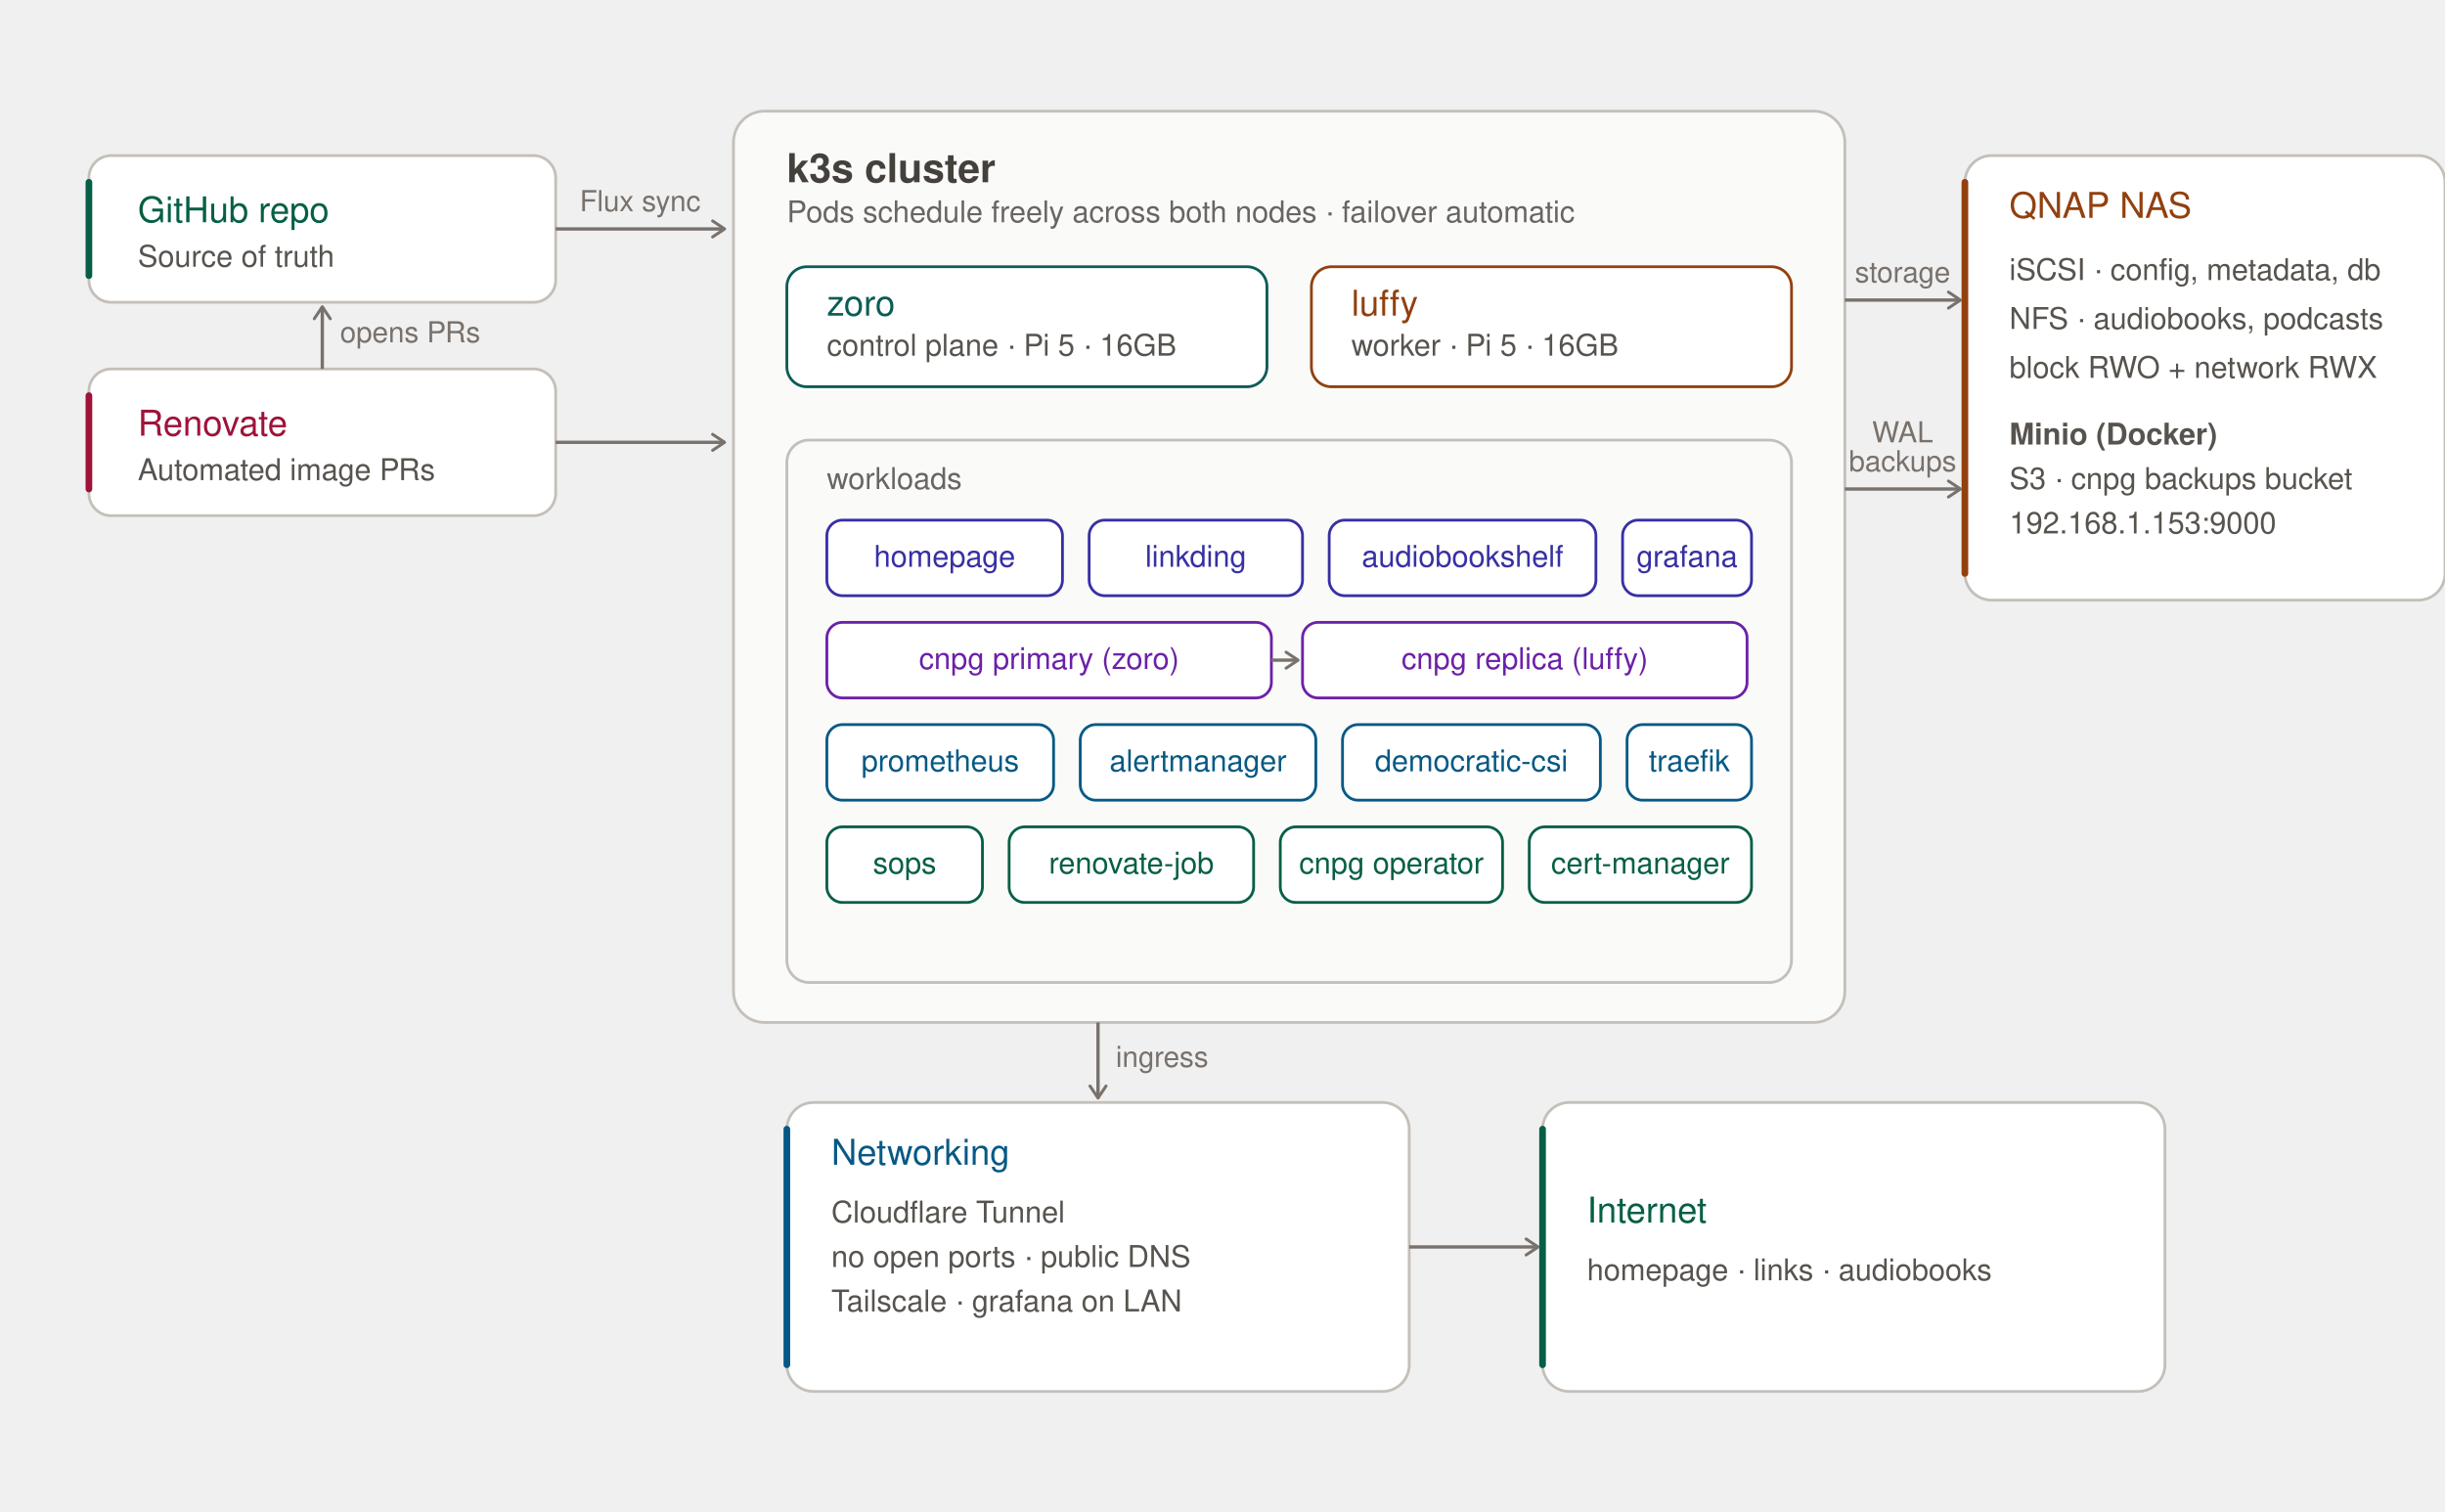
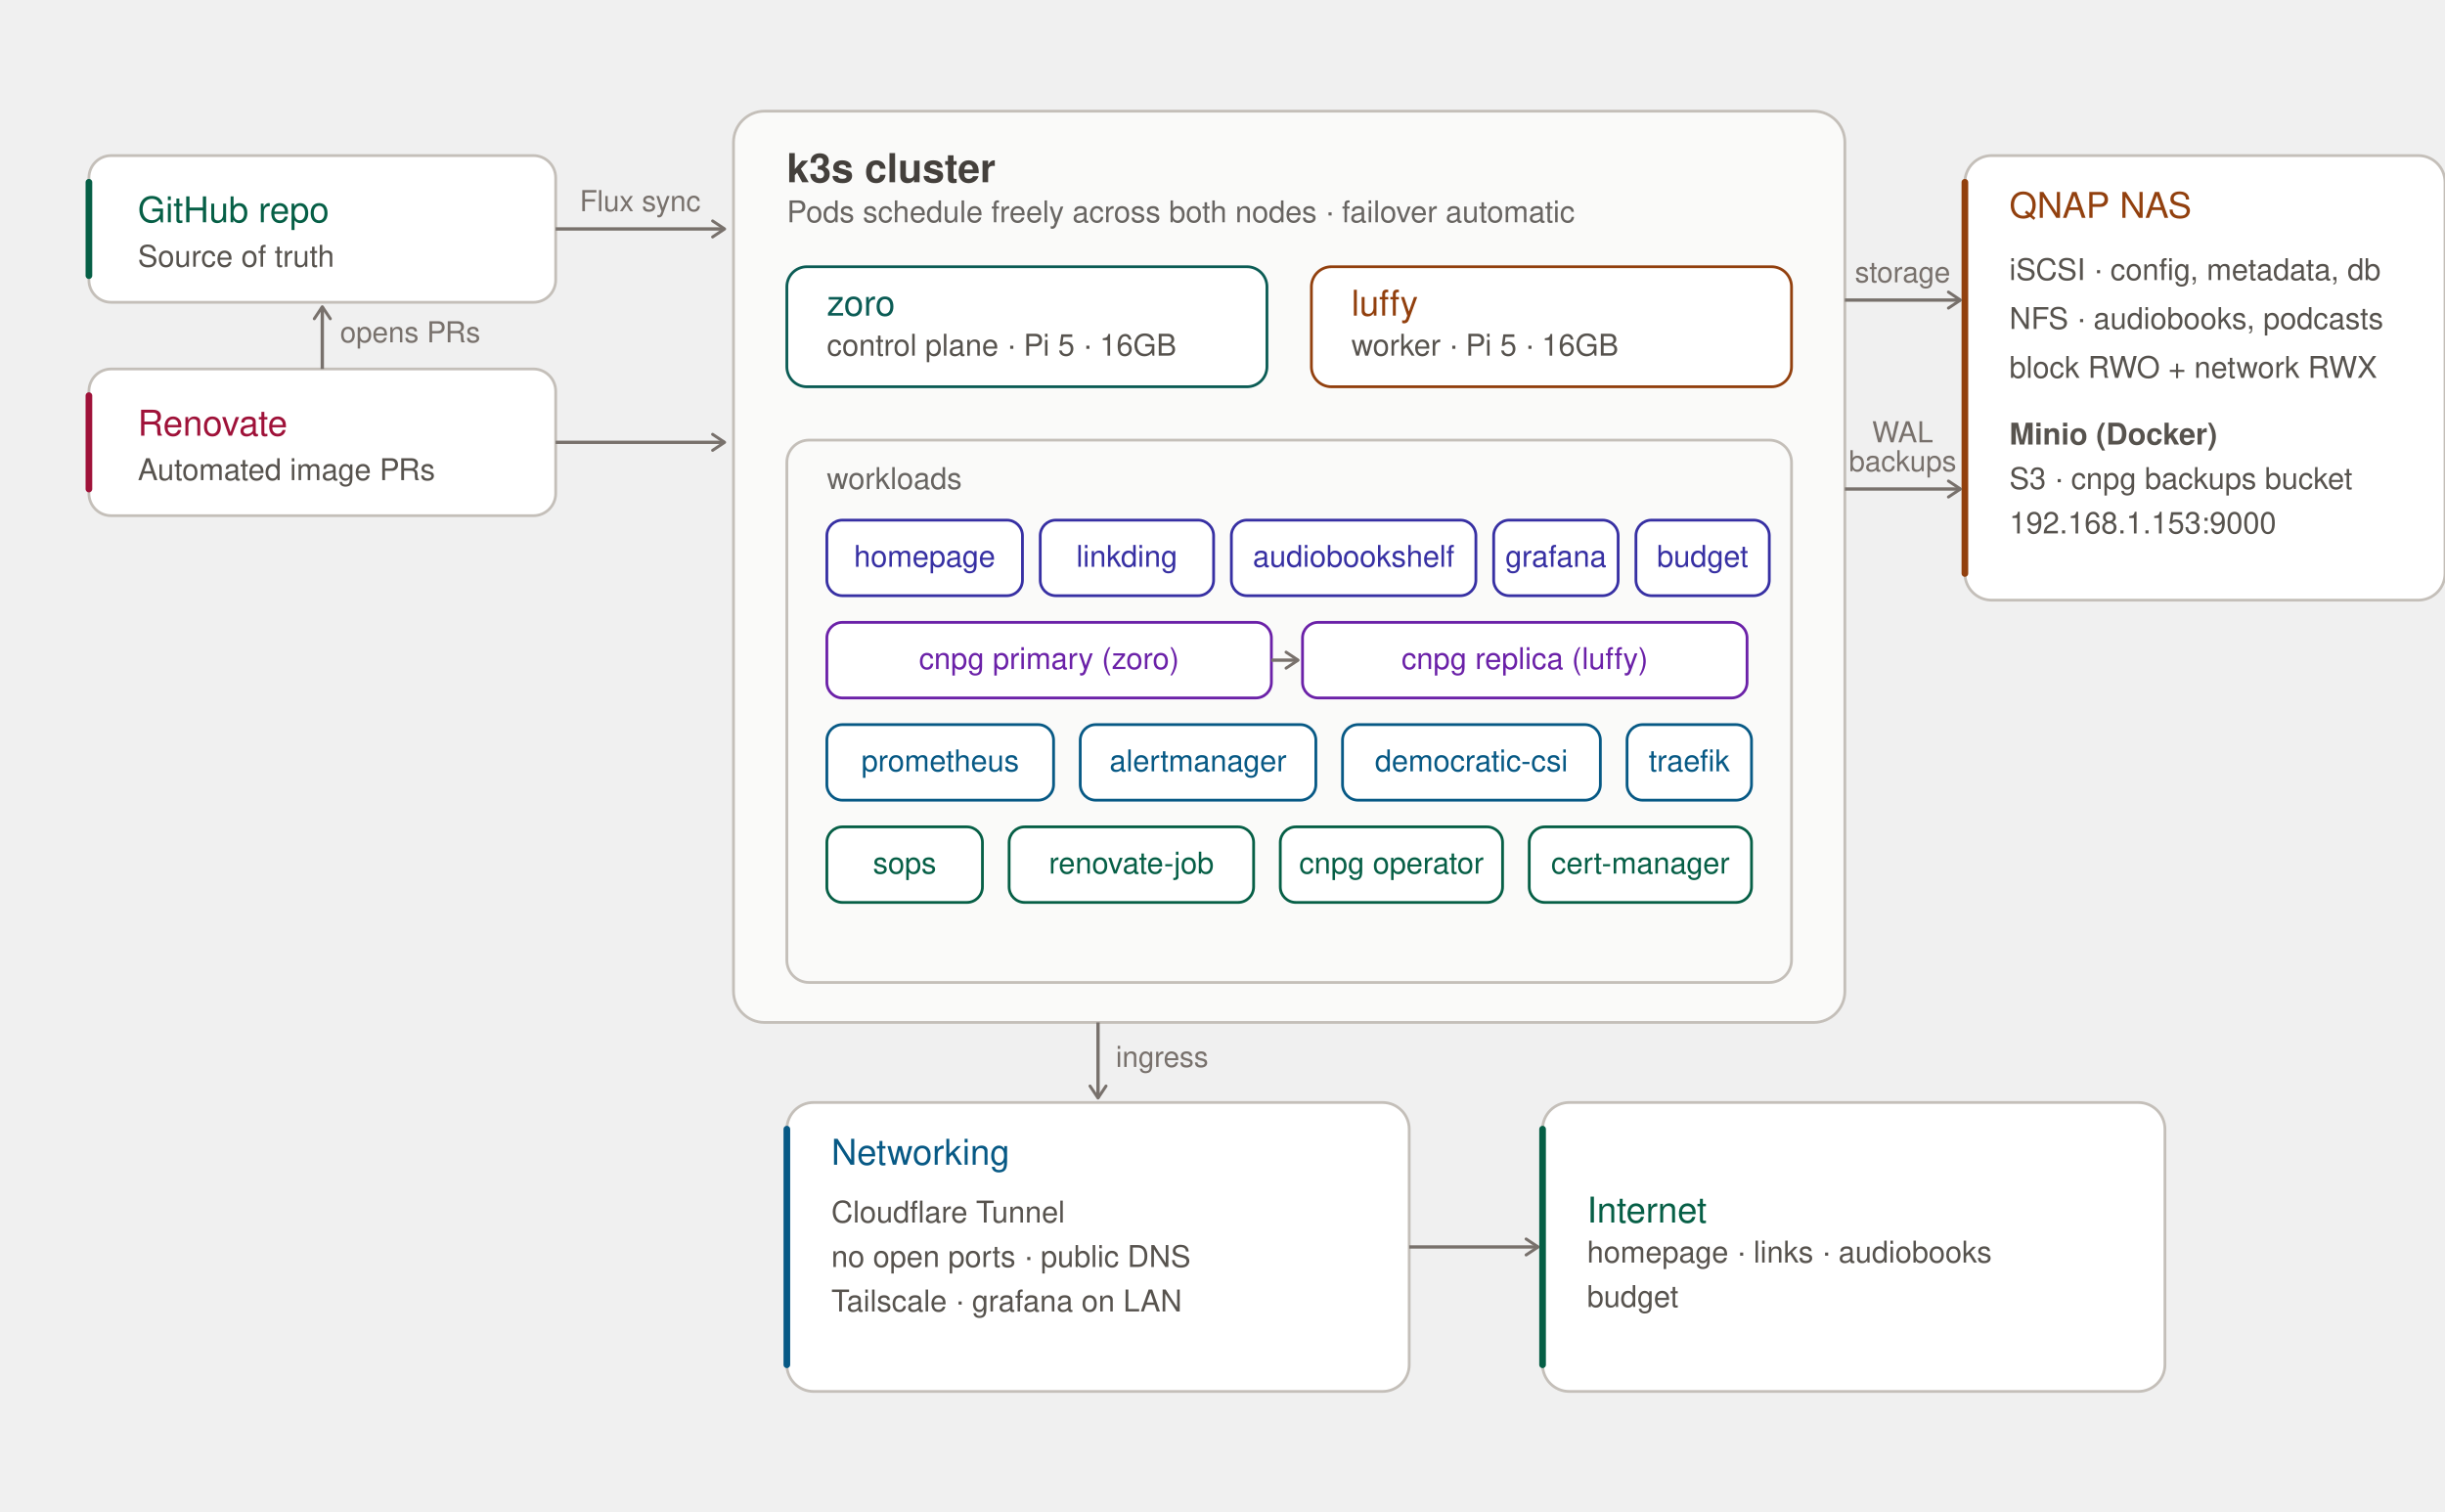
<svg xmlns="http://www.w3.org/2000/svg" width="1100" height="680" viewBox="0 0 1100 680">
  <style>
  text { font-family: -apple-system, BlinkMacSystemFont, "Segoe UI", Helvetica, Arial, sans-serif; }
  .h { font-size: 18px; font-weight: 600; }
  .lbl { font-size: 16px; font-weight: 500; }
  .s { font-size: 13.5px; }
  .region { fill: #FAFAF9; stroke: #C4BFB9; stroke-width: 1.25; }
  .region-t { fill: #44403C; }
  .card { fill: #FFFFFF; stroke-width: 1.25; }
  .card-sub { fill: #57534E; }
  .accent-bar { stroke-width: 3; stroke-linecap: round; }
  .teal { stroke: #0B5C55; } .teal-t { fill: #0B5C55; }
  .indigo { stroke: #3730A3; } .indigo-t { fill: #3730A3; }
  .amber { stroke: #92400E; } .amber-t { fill: #92400E; }
  .sky { stroke: #075985; } .sky-t { fill: #075985; }
  .rose { stroke: #9F1239; } .rose-t { fill: #9F1239; }
  .emerald { stroke: #065F46; } .emerald-t { fill: #065F46; }
  .violet { stroke: #6B21A8; } .violet-t { fill: #6B21A8; }
  .card-border { stroke: #C4BFB9; }
  .arr { stroke: #78716C; stroke-width: 1.5; fill: none; }
  .arr-lbl { fill: #78716C; font-size: 13px; }

  @media (prefers-color-scheme: dark) {
    .region { fill: #1C1917; stroke: #292524; }
    .region-t { fill: #A8A29E; }
    .card { fill: #292524; }
    .card-sub { fill: #A8A29E; }
    .teal { stroke: #2DD4BF; } .teal-t { fill: #2DD4BF; }
    .indigo { stroke: #A5B4FC; } .indigo-t { fill: #A5B4FC; }
    .amber { stroke: #FBBF24; } .amber-t { fill: #FBBF24; }
    .sky { stroke: #7DD3FC; } .sky-t { fill: #7DD3FC; }
    .rose { stroke: #FDA4AF; } .rose-t { fill: #FDA4AF; }
    .emerald { stroke: #6EE7B7; } .emerald-t { fill: #6EE7B7; }
    .violet { stroke: #D8B4FE; } .violet-t { fill: #D8B4FE; }
    .card-border { stroke: #44403C; }
    .arr { stroke: #57534E; }
    .arr-lbl { fill: #78716C; }
  }
</style>
  <defs>
    <marker id="ah" viewBox="0 0 10 10" refX="8" refY="5" markerWidth="6" markerHeight="6" orient="auto-start-reverse">
      <path d="M2 1L8 5L2 9" fill="none" stroke="context-stroke" stroke-width="1.5" stroke-linecap="round" stroke-linejoin="round" />
    </marker>
  </defs>
  <rect class="card card-border" x="40" y="70" width="210" height="66" rx="10" />
  <line class="accent-bar emerald" x1="40" y1="82" x2="40" y2="124" />
  <text class="lbl emerald-t" x="62" y="100">GitHub repo</text>
  <text class="s card-sub" x="62" y="120">Source of truth</text>
  <rect class="card card-border" x="40" y="166" width="210" height="66" rx="10" />
  <line class="accent-bar rose" x1="40" y1="178" x2="40" y2="220" />
  <text class="lbl rose-t" x="62" y="196">Renovate</text>
  <text class="s card-sub" x="62" y="216">Automated image PRs</text>
  <line class="arr" x1="145" y1="166" x2="145" y2="138" marker-end="url(#ah)" />
  <text class="arr-lbl" x="153" y="154">opens PRs</text>
  <line class="arr" x1="250" y1="103" x2="326" y2="103" marker-end="url(#ah)" />
  <text class="arr-lbl" x="288" y="95" text-anchor="middle">Flux sync</text>
  <line class="arr" x1="250" y1="199" x2="326" y2="199" marker-end="url(#ah)" />
  <rect class="region" x="330" y="50" width="500" height="410" rx="14" />
  <text class="h region-t" x="354" y="82">k3s cluster</text>
  <text class="s region-t" x="354" y="100" opacity="0.8">Pods schedule freely across both nodes · failover automatic</text>
  <rect class="card teal" x="354" y="120" width="216" height="54" rx="9" stroke-width="1.25" />
  <text class="lbl teal-t" x="372" y="142">zoro</text>
  <text class="s card-sub" x="372" y="160">control plane · Pi 5 · 16GB</text>
  <rect class="card amber" x="590" y="120" width="216" height="54" rx="9" stroke-width="1.25" />
  <text class="lbl amber-t" x="608" y="142">luffy</text>
  <text class="s card-sub" x="608" y="160">worker · Pi 5 · 16GB</text>
  <rect class="region" x="354" y="198" width="452" height="244" rx="10" />
  <text class="s region-t" x="372" y="220" opacity="0.8">workloads</text>
-   <rect class="card indigo" x="372" y="234" width="106" height="34" rx="7" stroke-width="1" />
-   <text class="s indigo-t" x="425" y="255" text-anchor="middle">homepage</text>
-   <rect class="card indigo" x="490" y="234" width="96" height="34" rx="7" stroke-width="1" />
-   <text class="s indigo-t" x="538" y="255" text-anchor="middle">linkding</text>
-   <rect class="card indigo" x="598" y="234" width="120" height="34" rx="7" stroke-width="1" />
-   <text class="s indigo-t" x="658" y="255" text-anchor="middle">audiobookshelf</text>
-   <rect class="card indigo" x="730" y="234" width="58" height="34" rx="7" stroke-width="1" />
-   <text class="s indigo-t" x="759" y="255" text-anchor="middle">grafana</text>
+   <rect class="card indigo" x="372" y="234" width="88" height="34" rx="7" stroke-width="1" />
+   <text class="s indigo-t" x="416" y="255" text-anchor="middle">homepage</text>
+   <rect class="card indigo" x="468" y="234" width="78" height="34" rx="7" stroke-width="1" />
+   <text class="s indigo-t" x="507" y="255" text-anchor="middle">linkding</text>
+   <rect class="card indigo" x="554" y="234" width="110" height="34" rx="7" stroke-width="1" />
+   <text class="s indigo-t" x="609" y="255" text-anchor="middle">audiobookshelf</text>
+   <rect class="card indigo" x="672" y="234" width="56" height="34" rx="7" stroke-width="1" />
+   <text class="s indigo-t" x="700" y="255" text-anchor="middle">grafana</text>
+   <rect class="card indigo" x="736" y="234" width="60" height="34" rx="7" stroke-width="1" />
+   <text class="s indigo-t" x="766" y="255" text-anchor="middle">budget</text>
  <rect class="card violet" x="372" y="280" width="200" height="34" rx="7" stroke-width="1" />
  <text class="s violet-t" x="472" y="301" text-anchor="middle">cnpg primary (zoro)</text>
  <rect class="card violet" x="586" y="280" width="200" height="34" rx="7" stroke-width="1" />
  <text class="s violet-t" x="686" y="301" text-anchor="middle">cnpg replica (luffy)</text>
  <line class="arr" x1="572" y1="297" x2="584" y2="297" marker-end="url(#ah)" />
  <rect class="card sky" x="372" y="326" width="102" height="34" rx="7" stroke-width="1" />
  <text class="s sky-t" x="423" y="347" text-anchor="middle">prometheus</text>
  <rect class="card sky" x="486" y="326" width="106" height="34" rx="7" stroke-width="1" />
  <text class="s sky-t" x="539" y="347" text-anchor="middle">alertmanager</text>
  <rect class="card sky" x="604" y="326" width="116" height="34" rx="7" stroke-width="1" />
  <text class="s sky-t" x="662" y="347" text-anchor="middle">democratic-csi</text>
  <rect class="card sky" x="732" y="326" width="56" height="34" rx="7" stroke-width="1" />
  <text class="s sky-t" x="760" y="347" text-anchor="middle">traefik</text>
  <rect class="card emerald" x="372" y="372" width="70" height="34" rx="7" stroke-width="1" />
  <text class="s emerald-t" x="407" y="393" text-anchor="middle">sops</text>
  <rect class="card emerald" x="454" y="372" width="110" height="34" rx="7" stroke-width="1" />
  <text class="s emerald-t" x="509" y="393" text-anchor="middle">renovate-job</text>
  <rect class="card emerald" x="576" y="372" width="100" height="34" rx="7" stroke-width="1" />
  <text class="s emerald-t" x="626" y="393" text-anchor="middle">cnpg operator</text>
  <rect class="card emerald" x="688" y="372" width="100" height="34" rx="7" stroke-width="1" />
  <text class="s emerald-t" x="738" y="393" text-anchor="middle">cert-manager</text>
  <rect class="card card-border" x="884" y="70" width="216" height="200" rx="12" />
  <line class="accent-bar amber" x1="884" y1="82" x2="884" y2="258" />
  <text class="lbl amber-t" x="904" y="98">QNAP NAS</text>
  <text class="s card-sub" x="904" y="126">iSCSI · config, metadata, db</text>
  <text class="s card-sub" x="904" y="148">NFS · audiobooks, podcasts</text>
  <text class="s card-sub" x="904" y="170">block RWO + network RWX</text>
  <text class="s card-sub" x="904" y="200" font-weight="600">Minio (Docker)</text>
  <text class="s card-sub" x="904" y="220">S3 · cnpg backups bucket</text>
  <text class="s card-sub" x="904" y="240">192.168.1.153:9000</text>
  <line class="arr" x1="830" y1="135" x2="882" y2="135" marker-end="url(#ah)" />
  <text class="arr-lbl" x="856" y="127" text-anchor="middle">storage</text>
  <line class="arr" x1="830" y1="220" x2="882" y2="220" marker-end="url(#ah)" />
  <text class="arr-lbl" x="856" y="199" text-anchor="middle">WAL</text>
  <text class="arr-lbl" x="856" y="212" text-anchor="middle">backups</text>
  <rect class="card card-border" x="354" y="496" width="280" height="130" rx="12" />
  <line class="accent-bar sky" x1="354" y1="508" x2="354" y2="614" />
  <text class="lbl sky-t" x="374" y="524">Networking</text>
  <text class="s card-sub" x="374" y="550">Cloudflare Tunnel</text>
  <text class="s card-sub" x="374" y="570">no open ports · public DNS</text>
  <text class="s card-sub" x="374" y="590">Tailscale · grafana on LAN</text>
  <line class="arr" x1="494" y1="460" x2="494" y2="494" marker-end="url(#ah)" />
  <text class="arr-lbl" x="502" y="480" text-anchor="start">ingress</text>
  <rect class="card card-border" x="694" y="496" width="280" height="130" rx="12" />
  <line class="accent-bar emerald" x1="694" y1="508" x2="694" y2="614" />
  <text class="lbl emerald-t" x="714" y="550">Internet</text>
-   <text class="s card-sub" x="714" y="576">homepage · links · audiobooks</text>
+   <text class="s card-sub" x="714" y="568">homepage · links · audiobooks</text>
+   <text class="s card-sub" x="714" y="588">budget</text>
  <line class="arr" x1="634" y1="561" x2="692" y2="561" marker-end="url(#ah)" />
</svg>
